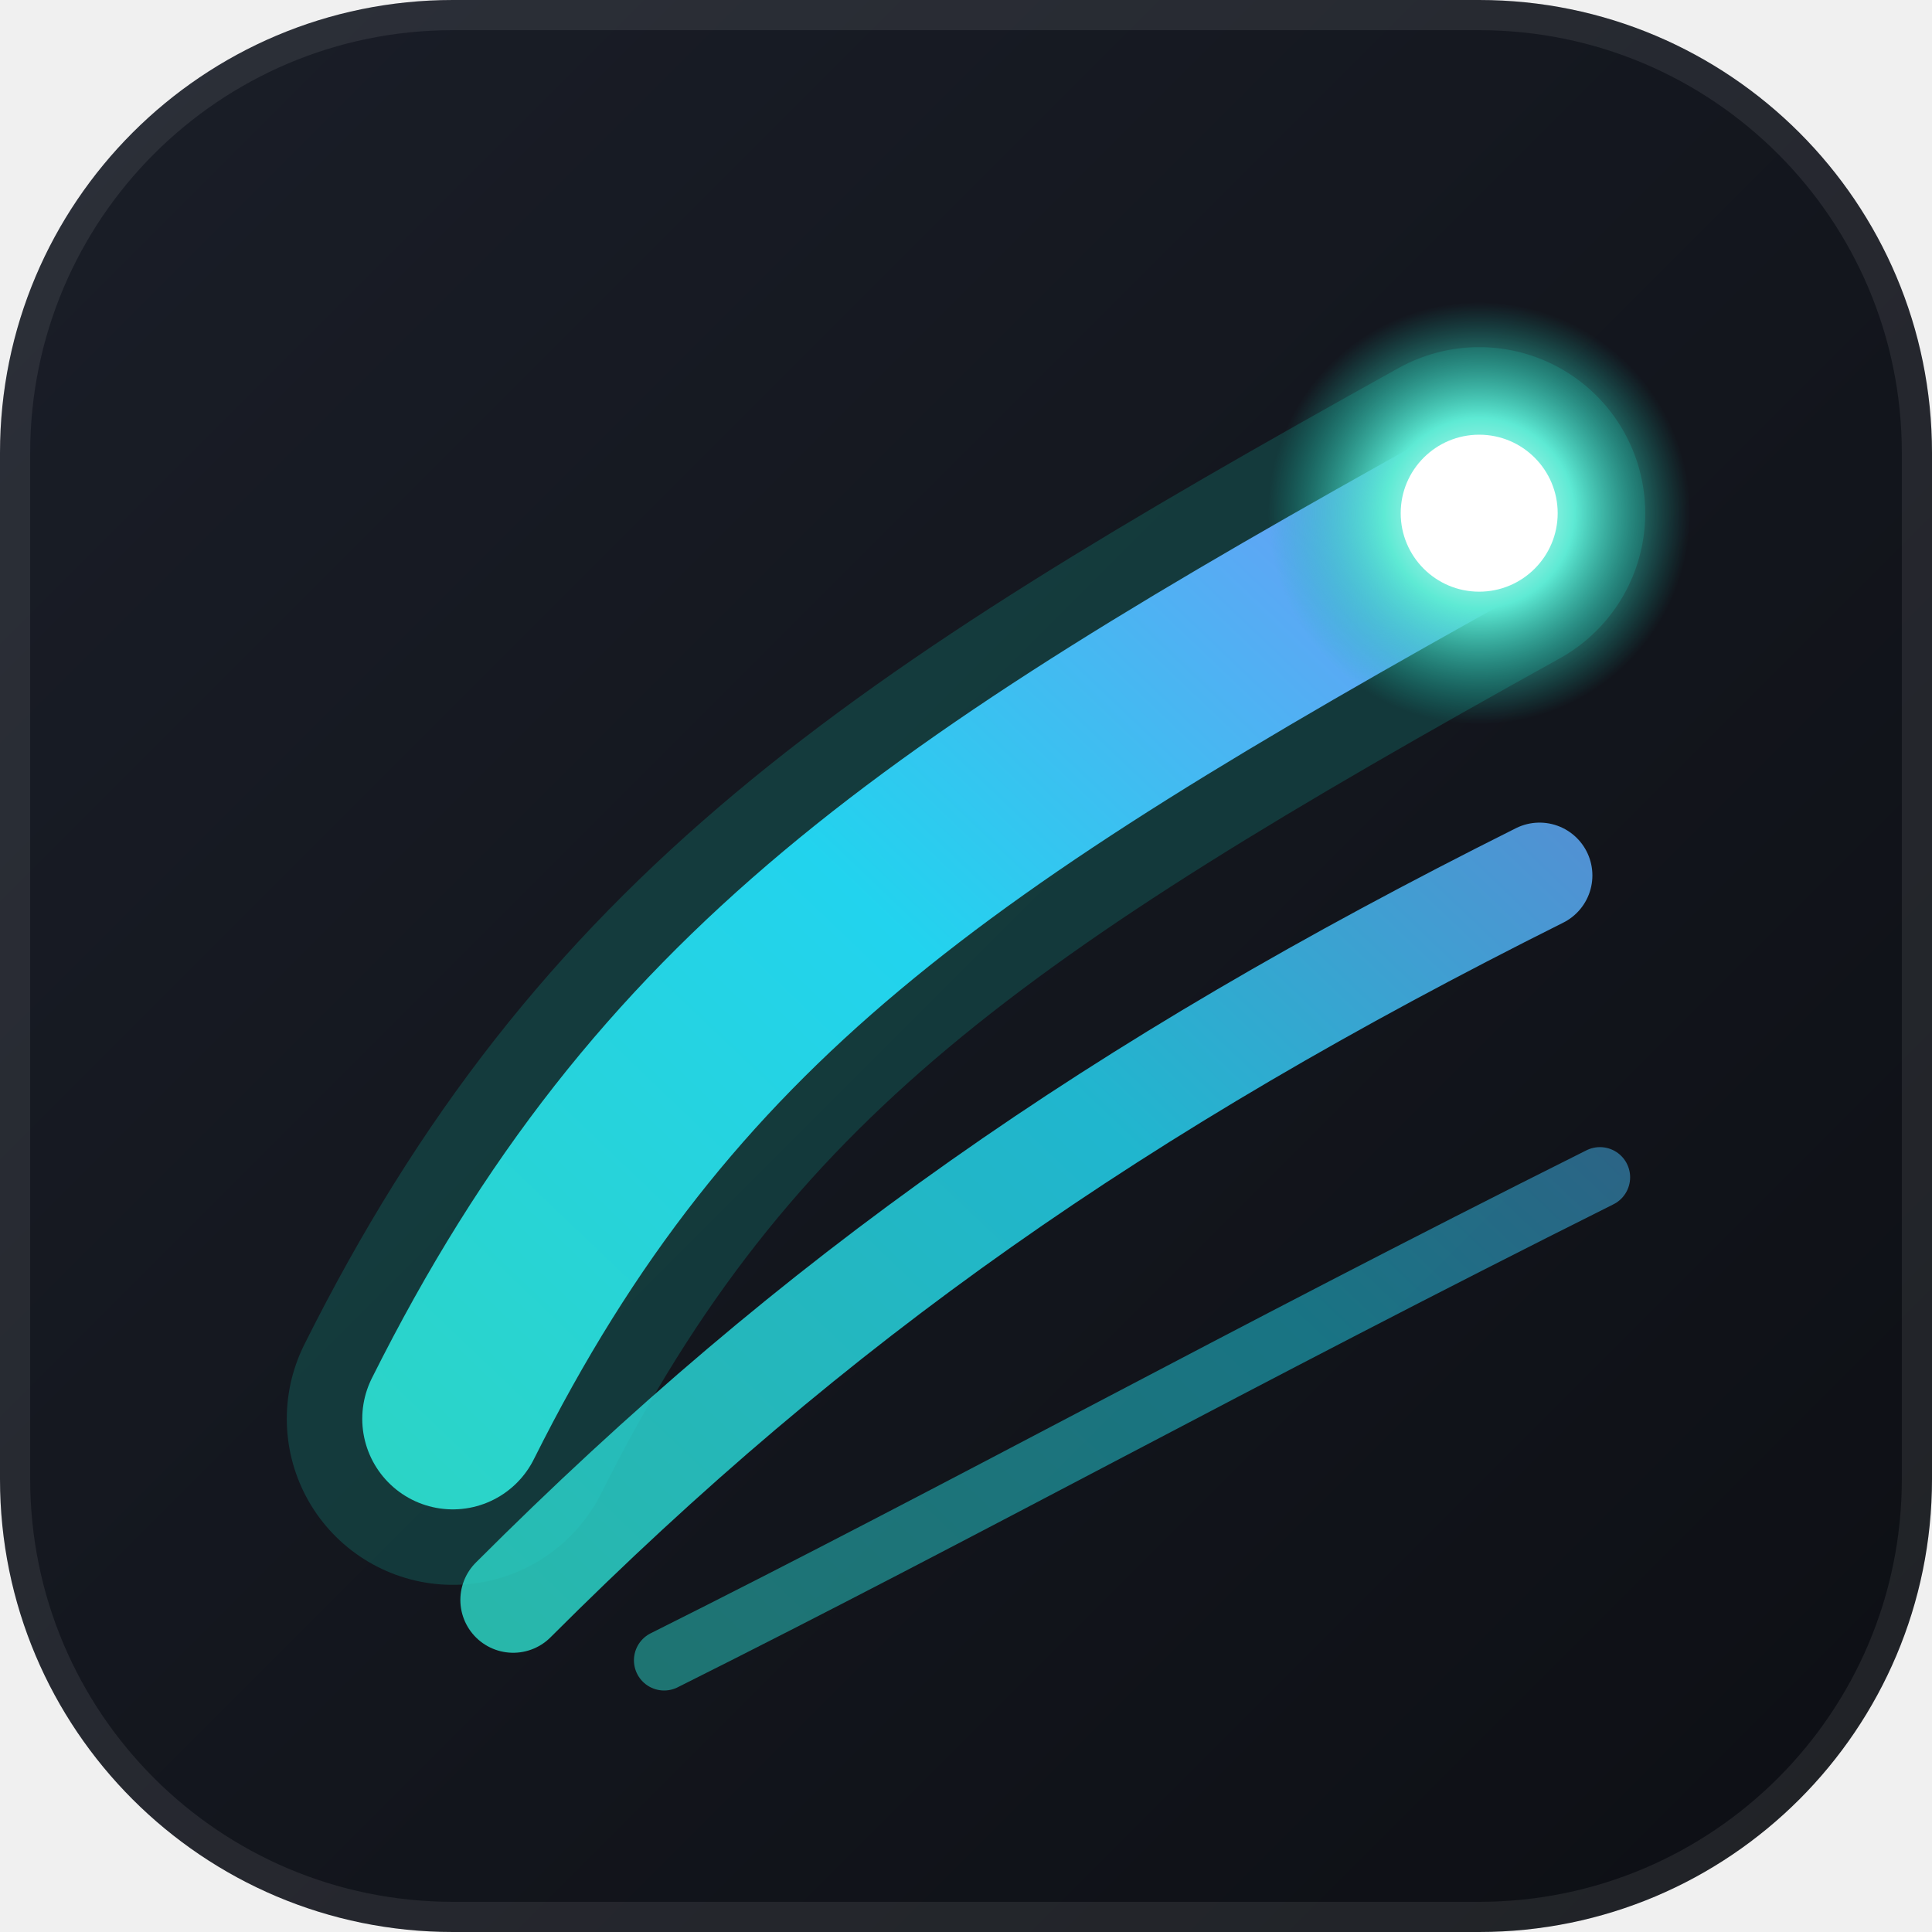
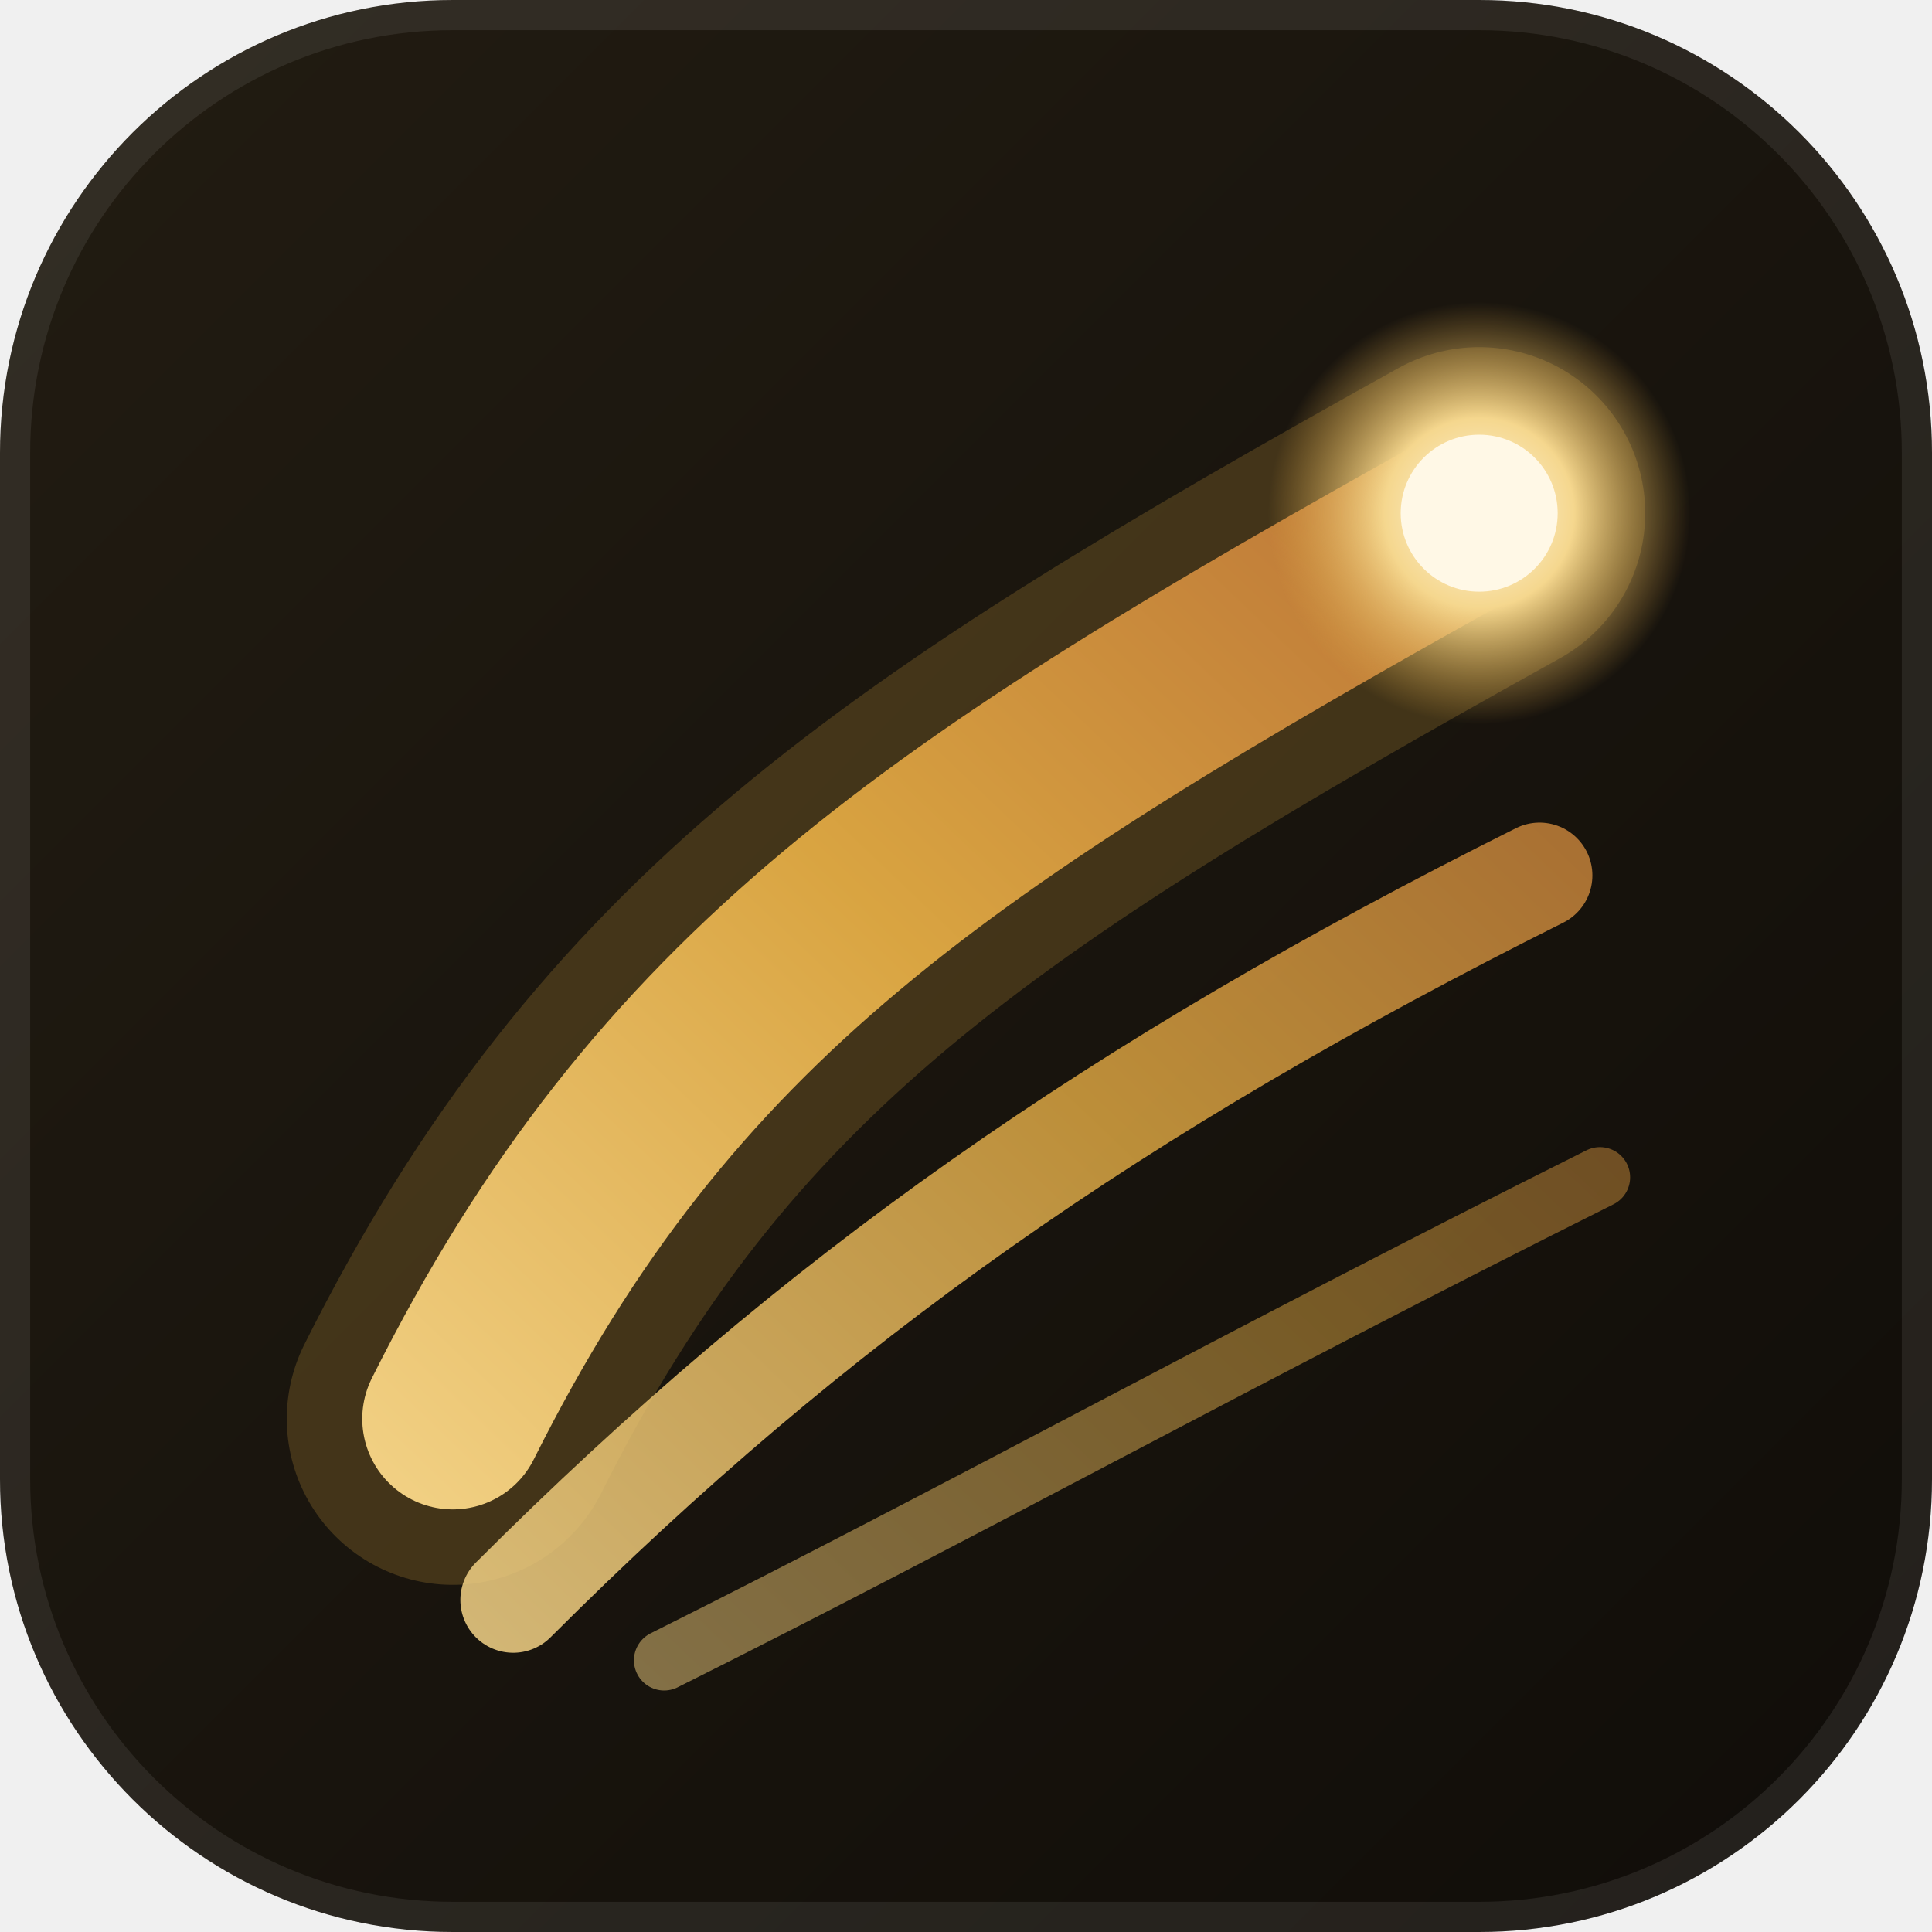
<svg xmlns="http://www.w3.org/2000/svg" width="64" height="64" viewBox="0 0 64 64" fill="none">
  <defs>
    <linearGradient id="lumina-bg" x1="0" y1="0" x2="64" y2="64" gradientUnits="userSpaceOnUse">
-       <stop stop-color="#1a1e28" />
-       <stop offset="1" stop-color="#0d0f14" />
+       <stop stop-color="#221c12" />
+       <stop offset="1" stop-color="#100d09" />
    </linearGradient>
    <linearGradient id="lumina-flow" x1="12" y1="54" x2="52" y2="12" gradientUnits="userSpaceOnUse">
-       <stop stop-color="#2dd4bf" />
-       <stop offset="0.5" stop-color="#22d3ee" />
-       <stop offset="1" stop-color="#818cf8" />
+       <stop stop-color="#f5d78e" />
+       <stop offset="0.5" stop-color="#d9a441" />
+       <stop offset="1" stop-color="#b56a35" />
    </linearGradient>
    <radialGradient id="lumina-spark" cx="0.5" cy="0.5" r="0.5">
-       <stop stop-color="#ffffff" />
-       <stop offset="0.45" stop-color="#5eead4" />
-       <stop offset="1" stop-color="#14b8a6" stop-opacity="0" />
+       <stop stop-color="#fff8e6" />
+       <stop offset="0.45" stop-color="#f5d78e" />
+       <stop offset="1" stop-color="#d9a441" stop-opacity="0" />
    </radialGradient>
  </defs>
  <rect width="64" height="64" rx="15" fill="url(#lumina-bg)" />
  <rect x="0.5" y="0.5" width="63" height="63" rx="14.5" fill="none" stroke="#ffffff" stroke-opacity="0.08" />
  <g fill="none" stroke-linecap="round">
-     <path d="M15 47 C 22 33, 31 27, 49 17" stroke="#14b8a6" stroke-opacity="0.22" stroke-width="11" />
+     <path d="M15 47 C 22 33, 31 27, 49 17" stroke="#d9a441" stroke-opacity="0.22" stroke-width="11" />
    <path d="M15 47 C 22 33, 31 27, 49 17" stroke="url(#lumina-flow)" stroke-width="6" />
    <path d="M17 53 C 27 43, 37 36, 51 29" stroke="url(#lumina-flow)" stroke-width="3.5" stroke-opacity="0.85" />
    <path d="M22 55 C 32 50, 41 45, 53 39" stroke="url(#lumina-flow)" stroke-width="2" stroke-opacity="0.5" />
  </g>
  <circle cx="49" cy="17" r="7" fill="url(#lumina-spark)" />
-   <circle cx="49" cy="17" r="2.6" fill="#ffffff" />
+   <circle cx="49" cy="17" r="2.6" fill="#fff8e6" />
</svg>
